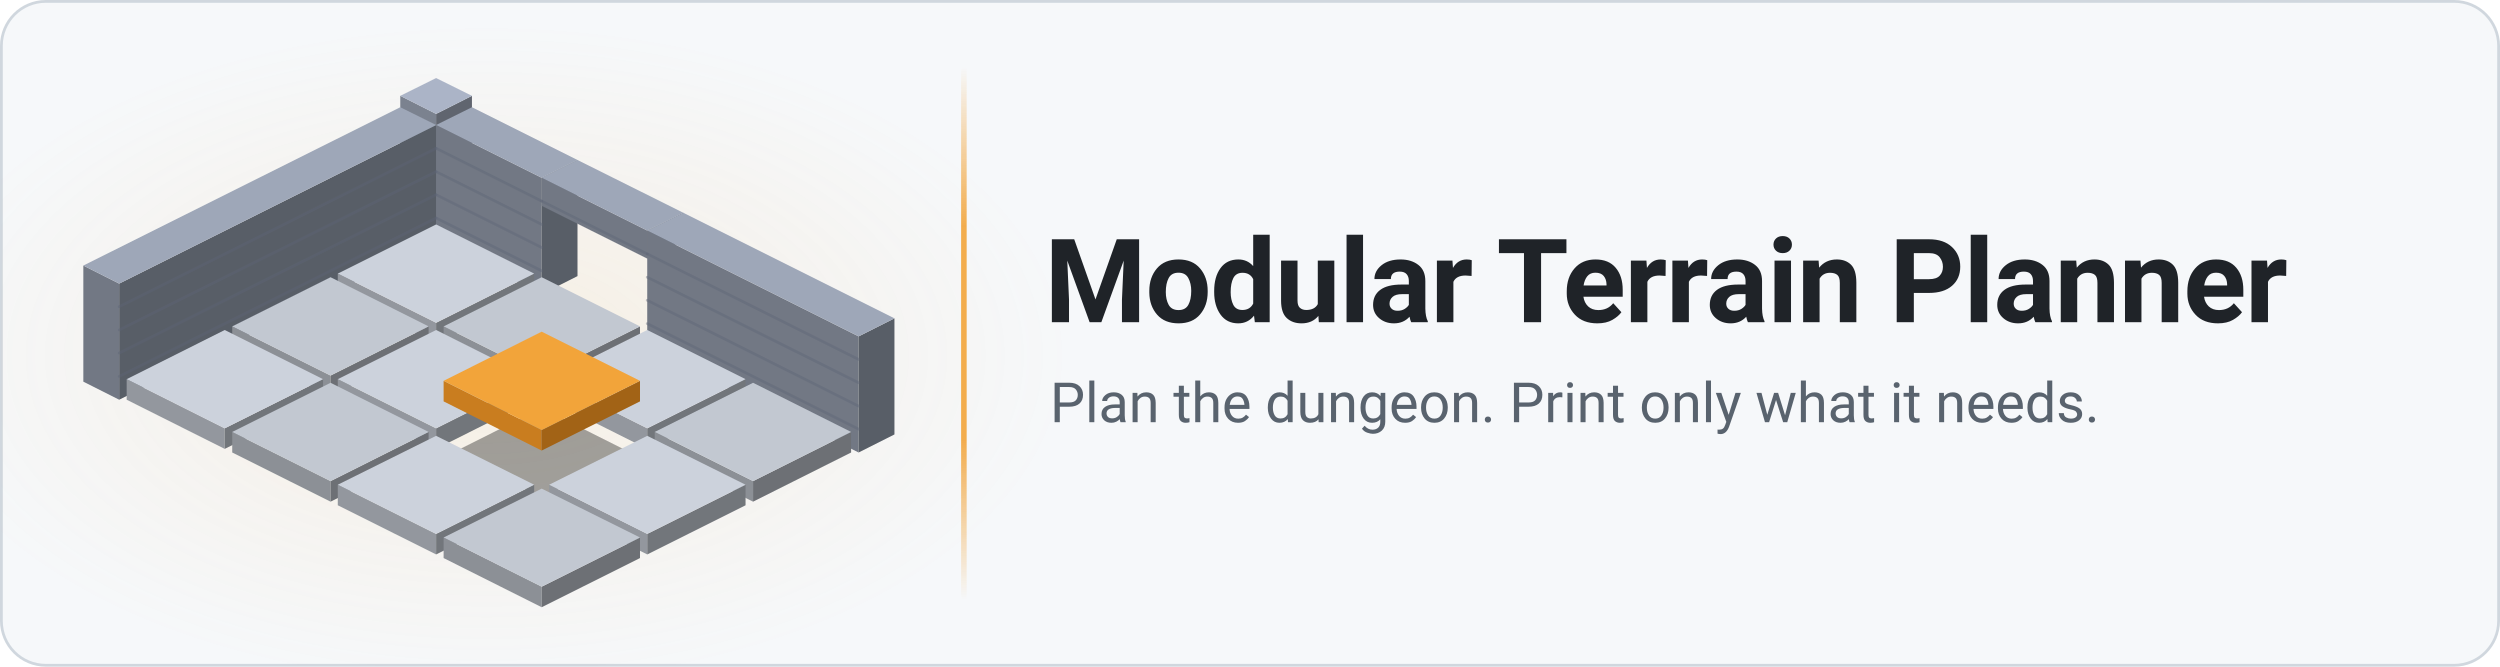
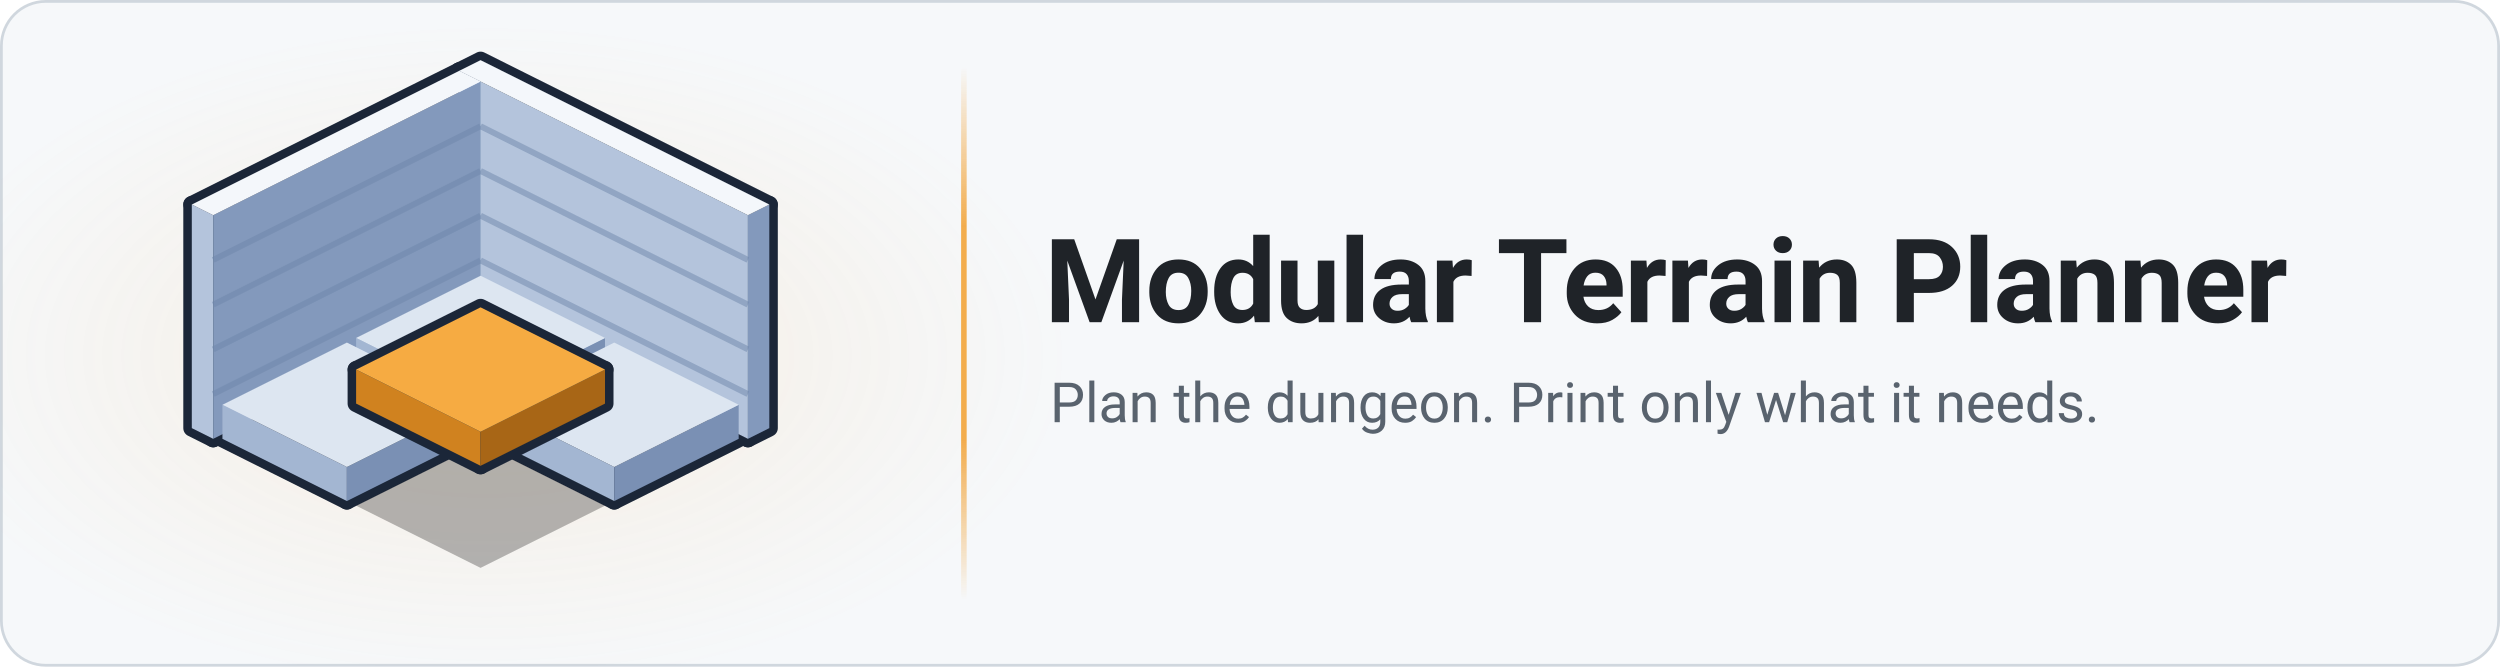
<svg xmlns="http://www.w3.org/2000/svg" viewBox="0 0 900 240" width="900" height="240">
  <defs>
    <radialGradient id="glow" cx="0" cy="0" r="1" gradientUnits="userSpaceOnUse" gradientTransform="translate(176 128) scale(210 120)">
      <stop offset="0%" stop-color="#f2a43a" stop-opacity="0.12" />
      <stop offset="100%" stop-color="#f2a43a" stop-opacity="0" />
    </radialGradient>
    <linearGradient id="divider" x1="0" y1="0" x2="0" y2="1">
      <stop offset="0%" stop-color="#f2a43a" stop-opacity="0" />
      <stop offset="30%" stop-color="#f2a43a" stop-opacity="0.9" />
      <stop offset="70%" stop-color="#f2a43a" stop-opacity="0.9" />
      <stop offset="100%" stop-color="#f2a43a" stop-opacity="0" />
    </linearGradient>
    <style>
      text { font-family: 'Segoe UI', -apple-system, BlinkMacSystemFont, Roboto, Helvetica, Arial, sans-serif; }
      .title    { fill: #1f2328; font-size: 42px; font-weight: 700; letter-spacing: -0.4px; }
      .subtitle { fill: #59636e; font-size: 20px; }
    </style>
  </defs>
  <rect x="0.5" y="0.5" width="899" height="239" rx="16" fill="#f6f8fa" stroke="#d0d7de" />
  <rect x="0.5" y="0.5" width="899" height="239" rx="16" fill="url(#glow)" />
-   <polygon points="144.1,80.4 157.0,86.8 157.0,41.0 144.1,34.5" fill="#7b828f" />
-   <polygon points="169.9,80.4 157.0,86.8 157.0,41.0 169.9,34.5" fill="#60656f" />
-   <polygon points="157.0,28.1 169.9,34.5 157.0,41.0 144.1,34.5" fill="#abb4c7" />
-   <polygon points="30.0,137.4 42.9,143.9 42.9,102.1 30.0,95.6" fill="#727884" />
-   <polygon points="157.0,86.8 42.9,143.9 42.9,102.1 157.0,45.0" fill="#585e67" />
-   <polygon points="144.1,38.6 157.0,45.0 42.9,102.1 30.0,95.6" fill="#9ea7b8" />
-   <polygon points="157.0,86.8 195.0,105.9 195.0,64.0 157.0,45.0" fill="#727884" />
-   <polygon points="207.9,99.4 195.0,105.9 195.0,64.0 207.9,57.6" fill="#585e67" />
-   <polygon points="169.9,38.6 207.9,57.6 195.0,64.0 157.0,45.0" fill="#9ea7b8" />
-   <polygon points="195.0,74.1 233.0,93.1 233.0,83.0 195.0,64.0" fill="#727884" />
-   <polygon points="246.0,86.6 233.0,93.1 233.0,83.0 246.0,76.6" fill="#585e67" />
-   <polygon points="207.9,57.6 246.0,76.6 233.0,83.0 195.0,64.0" fill="#9ea7b8" />
-   <polygon points="233.0,124.9 309.1,162.9 309.1,121.1 233.0,83.0" fill="#727884" />
-   <polygon points="322.0,156.4 309.1,162.9 309.1,121.1 322.0,114.6" fill="#585e67" />
-   <polygon points="246.0,76.6 322.0,114.6 309.1,121.1 233.0,83.0" fill="#9ea7b8" />
-   <g stroke="#5d6577" stroke-width="1" stroke-opacity="0.4" stroke-linecap="round">
-     <line x1="157.0" y1="78.5" x2="42.9" y2="135.5" />
-     <line x1="157.0" y1="78.5" x2="195.0" y2="97.5" />
-     <line x1="233.0" y1="116.5" x2="309.1" y2="154.5" />
-     <line x1="157.0" y1="70.1" x2="42.9" y2="127.1" />
-     <line x1="157.0" y1="70.1" x2="195.0" y2="89.1" />
-     <line x1="233.0" y1="108.1" x2="309.1" y2="146.2" />
-     <line x1="157.0" y1="61.8" x2="42.9" y2="118.8" />
-     <line x1="157.0" y1="61.8" x2="195.0" y2="80.8" />
-     <line x1="233.0" y1="99.8" x2="309.1" y2="137.8" />
-     <line x1="157.0" y1="53.4" x2="42.9" y2="110.4" />
-     <line x1="157.0" y1="53.4" x2="195.0" y2="72.4" />
-     <line x1="233.0" y1="91.4" x2="309.1" y2="129.4" />
-     <line x1="195.0" y1="72.4" x2="233.0" y2="91.4" />
-   </g>
-   <polygon points="121.6,105.9 157.0,123.5 157.0,116.2 121.6,98.5" fill="#93979e" />
-   <polygon points="192.3,105.9 157.0,123.5 157.0,116.2 192.3,98.5" fill="#72767b" />
-   <polygon points="157.0,80.8 192.3,98.5 157.0,116.2 121.6,98.5" fill="#ccd2dc" />
-   <polygon points="83.6,124.9 119.0,142.5 119.0,135.2 83.6,117.5" fill="#8c9096" />
-   <polygon points="154.3,124.9 119.0,142.5 119.0,135.2 154.3,117.5" fill="#6d7075" />
-   <polygon points="119.0,99.8 154.3,117.5 119.0,135.2 83.6,117.5" fill="#c2c8d1" />
-   <polygon points="159.7,124.9 195.0,142.5 195.0,135.2 159.7,117.5" fill="#8c9096" />
-   <polygon points="230.4,124.9 195.0,142.5 195.0,135.2 230.4,117.5" fill="#6d7075" />
-   <polygon points="195.0,99.8 230.4,117.5 195.0,135.2 159.7,117.5" fill="#c2c8d1" />
-   <polygon points="45.6,143.9 80.9,161.6 80.9,154.2 45.6,136.5" fill="#93979e" />
-   <polygon points="116.3,143.9 80.9,161.6 80.9,154.2 116.3,136.5" fill="#72767b" />
-   <polygon points="80.9,118.8 116.3,136.5 80.9,154.2 45.6,136.5" fill="#ccd2dc" />
-   <polygon points="121.6,143.9 157.0,161.6 157.0,154.2 121.6,136.5" fill="#93979e" />
-   <polygon points="192.3,143.9 157.0,161.6 157.0,154.2 192.3,136.5" fill="#72767b" />
-   <polygon points="157.0,118.8 192.3,136.5 157.0,154.2 121.6,136.5" fill="#ccd2dc" />
-   <polygon points="197.7,143.9 233.0,161.6 233.0,154.2 197.7,136.5" fill="#93979e" />
-   <polygon points="268.4,143.9 233.0,161.6 233.0,154.2 268.4,136.5" fill="#72767b" />
-   <polygon points="233.0,118.8 268.4,136.5 233.0,154.2 197.7,136.5" fill="#ccd2dc" />
-   <polygon points="195.0,146.9 226.9,162.9 195.0,178.9 163.1,162.9" fill="#000" fill-opacity="0.35" />
-   <polygon points="83.6,162.9 119.0,180.6 119.0,173.2 83.6,155.5" fill="#8c9096" />
-   <polygon points="154.3,162.9 119.0,180.6 119.0,173.2 154.3,155.5" fill="#6d7075" />
-   <polygon points="119.0,137.8 154.3,155.5 119.0,173.2 83.6,155.5" fill="#c2c8d1" />
-   <polygon points="235.7,162.9 271.1,180.6 271.1,173.2 235.7,155.5" fill="#8c9096" />
-   <polygon points="306.4,162.9 271.1,180.6 271.1,173.2 306.4,155.5" fill="#6d7075" />
-   <polygon points="271.1,137.8 306.4,155.5 271.1,173.2 235.7,155.5" fill="#c2c8d1" />
-   <polygon points="121.6,181.9 157.0,199.6 157.0,192.2 121.6,174.5" fill="#93979e" />
-   <polygon points="192.3,181.9 157.0,199.6 157.0,192.2 192.3,174.5" fill="#72767b" />
-   <polygon points="157.0,156.9 192.3,174.5 157.0,192.2 121.6,174.5" fill="#ccd2dc" />
-   <polygon points="197.7,181.9 233.0,199.6 233.0,192.2 197.7,174.5" fill="#93979e" />
-   <polygon points="268.4,181.9 233.0,199.6 233.0,192.2 268.4,174.5" fill="#72767b" />
-   <polygon points="233.0,156.9 268.4,174.5 233.0,192.2 197.7,174.5" fill="#ccd2dc" />
-   <polygon points="159.7,200.9 195.0,218.6 195.0,211.2 159.7,193.5" fill="#8c9096" />
-   <polygon points="230.4,200.9 195.0,218.6 195.0,211.2 230.4,193.5" fill="#6d7075" />
-   <polygon points="195.0,175.9 230.4,193.5 195.0,211.2 159.7,193.5" fill="#c2c8d1" />
-   <polygon points="159.7,144.5 195.0,162.2 195.0,154.8 159.7,137.1" fill="#c97d1f" />
-   <polygon points="230.4,144.5 195.0,162.2 195.0,154.8 230.4,137.1" fill="#a26316" />
-   <polygon points="195.0,119.4 230.4,137.1 195.0,154.8 159.7,137.1" fill="#f2a43a" />
+   <svg x="61" y="8" width="224" height="224" viewBox="0 0 256 256">
+     <g fill="#1b2638" stroke="#1b2638" stroke-width="7" stroke-linejoin="round">
+       <polygon points="119.2,112 238,171.4 238,79.4 119.2,20" />
+       <polygon points="246.8,167 238,171.4 238,79.4 246.8,75" />
+       <polygon points="128,15.6 246.8,75 238,79.4 119.2,20" />
+       <polygon points="9.2,167 18,171.4 18,79.4 9.2,75" />
+       <polygon points="128,116.4 18,171.4 18,79.4 128,24.4" />
+       <polygon points="119.2,20 128,24.4 18,79.4 9.2,75" />
+       <polygon points="76.8,143.9 128,169.5 128,155.5 76.8,129.9" />
+       <polygon points="179.2,143.9 128,169.5 128,155.5 179.2,129.9" />
+       <polygon points="128,104.3 179.2,129.9 128,155.5 76.8,129.9" />
+       <polygon points="131.8,171.4 183,197 183,183 131.8,157.4" />
+       <polygon points="234.2,171.4 183,197 183,183 234.2,157.4" />
+       <polygon points="183,131.8 234.2,157.4 183,183 131.8,157.4" />
+       <polygon points="21.8,171.4 73,197 73,183 21.8,157.4" />
+       <polygon points="124.2,171.4 73,197 73,183 124.2,157.4" />
+       <polygon points="73,131.8 124.2,157.4 73,183 21.8,157.4" />
+     </g>
+     <polygon points="119.2,112 238,171.4 238,79.4 119.2,20" fill="#b4c4dc" />
+     <polygon points="246.8,167 238,171.4 238,79.4 246.8,75" fill="#8399bc" />
+     <polygon points="128,15.6 246.8,75 238,79.4 119.2,20" fill="#f4f7fb" />
+     <polygon points="9.2,167 18,171.4 18,79.4 9.2,75" fill="#b4c4dc" />
+     <polygon points="128,116.4 18,171.4 18,79.4 128,24.4" fill="#8399bc" />
+     <polygon points="119.2,20 128,24.4 18,79.4 9.2,75" fill="#f4f7fb" />
+     <path d="M128 98L238 153M128 98L18 153M128 79.6L238 134.6M128 79.6L18 134.6M128 61.2L238 116.2M128 61.2L18 116.2M128 42.8L238 97.8M128 42.8L18 97.8" stroke="#6f86ab" stroke-opacity="0.5" stroke-width="2.45" />
+     <polygon points="76.8,143.9 128,169.5 128,155.5 76.8,129.9" fill="#a3b6d2" />
+     <polygon points="179.2,143.9 128,169.5 128,155.5 179.2,129.9" fill="#7a90b4" />
+     <polygon points="128,104.3 179.2,129.9 128,155.5 76.8,129.9" fill="#dde6f1" />
+     <polygon points="131.8,171.4 183,197 183,183 131.8,157.4" fill="#a3b6d2" />
+     <polygon points="234.2,171.4 183,197 183,183 234.2,157.4" fill="#7a90b4" />
+     <polygon points="183,131.8 234.2,157.4 183,183 131.8,157.4" fill="#dde6f1" />
+     <polygon points="21.8,171.4 73,197 73,183 21.8,157.4" fill="#a3b6d2" />
+     <polygon points="124.2,171.4 73,197 73,183 124.2,157.4" fill="#7a90b4" />
+     <polygon points="73,131.8 124.2,157.4 73,183 21.8,157.4" fill="#dde6f1" />
+     <polygon points="128,173.3 179.2,198.9 128,224.5 76.8,198.9" fill="#000" fill-opacity="0.28" />
+     <g fill="#1b2638" stroke="#1b2638" stroke-width="7" stroke-linejoin="round">
+       <polygon points="76.8,156.9 128,182.5 128,168.5 76.8,142.9" />
+       <polygon points="179.2,156.9 128,182.5 128,168.5 179.2,142.9" />
+       <polygon points="128,117.3 179.2,142.9 128,168.5 76.8,142.9" />
+     </g>
+     <polygon points="76.8,156.9 128,182.5 128,168.5 76.8,142.9" fill="#d0821f" />
+     <polygon points="179.2,156.9 128,182.5 128,168.5 179.2,142.9" fill="#a86616" />
+     <polygon points="128,117.3 179.2,142.9 128,168.5 76.8,142.9" fill="#f6ab42" />
+   </svg>
  <rect x="346" y="24" width="2" height="192" rx="1" fill="url(#divider)" />
  <text class="title" x="376" y="116">Modular Terrain Planner</text>
  <text class="subtitle" x="378" y="152">Plan the dungeon. Print only what it needs.</text>
</svg>
